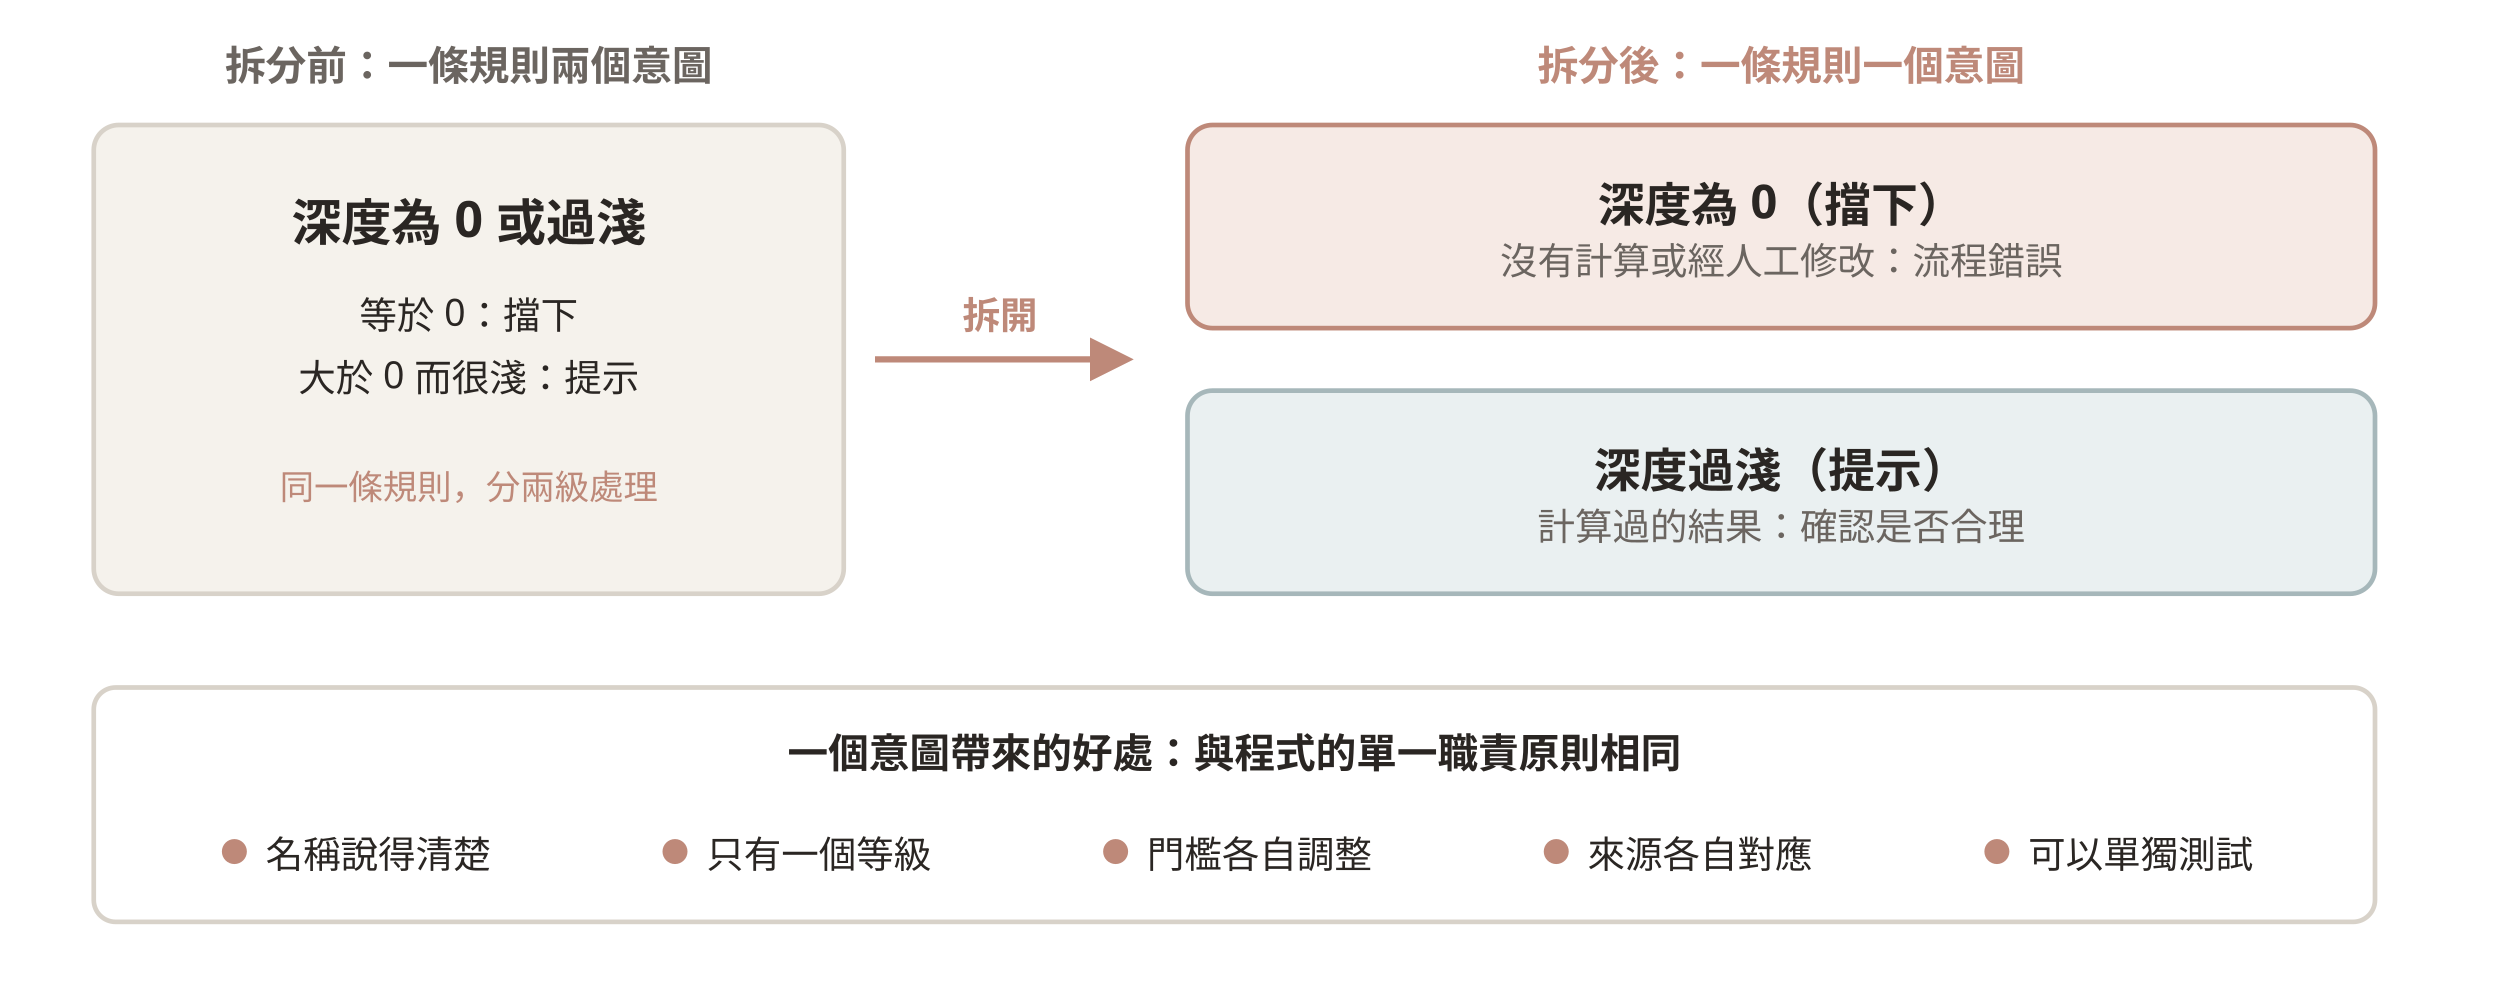
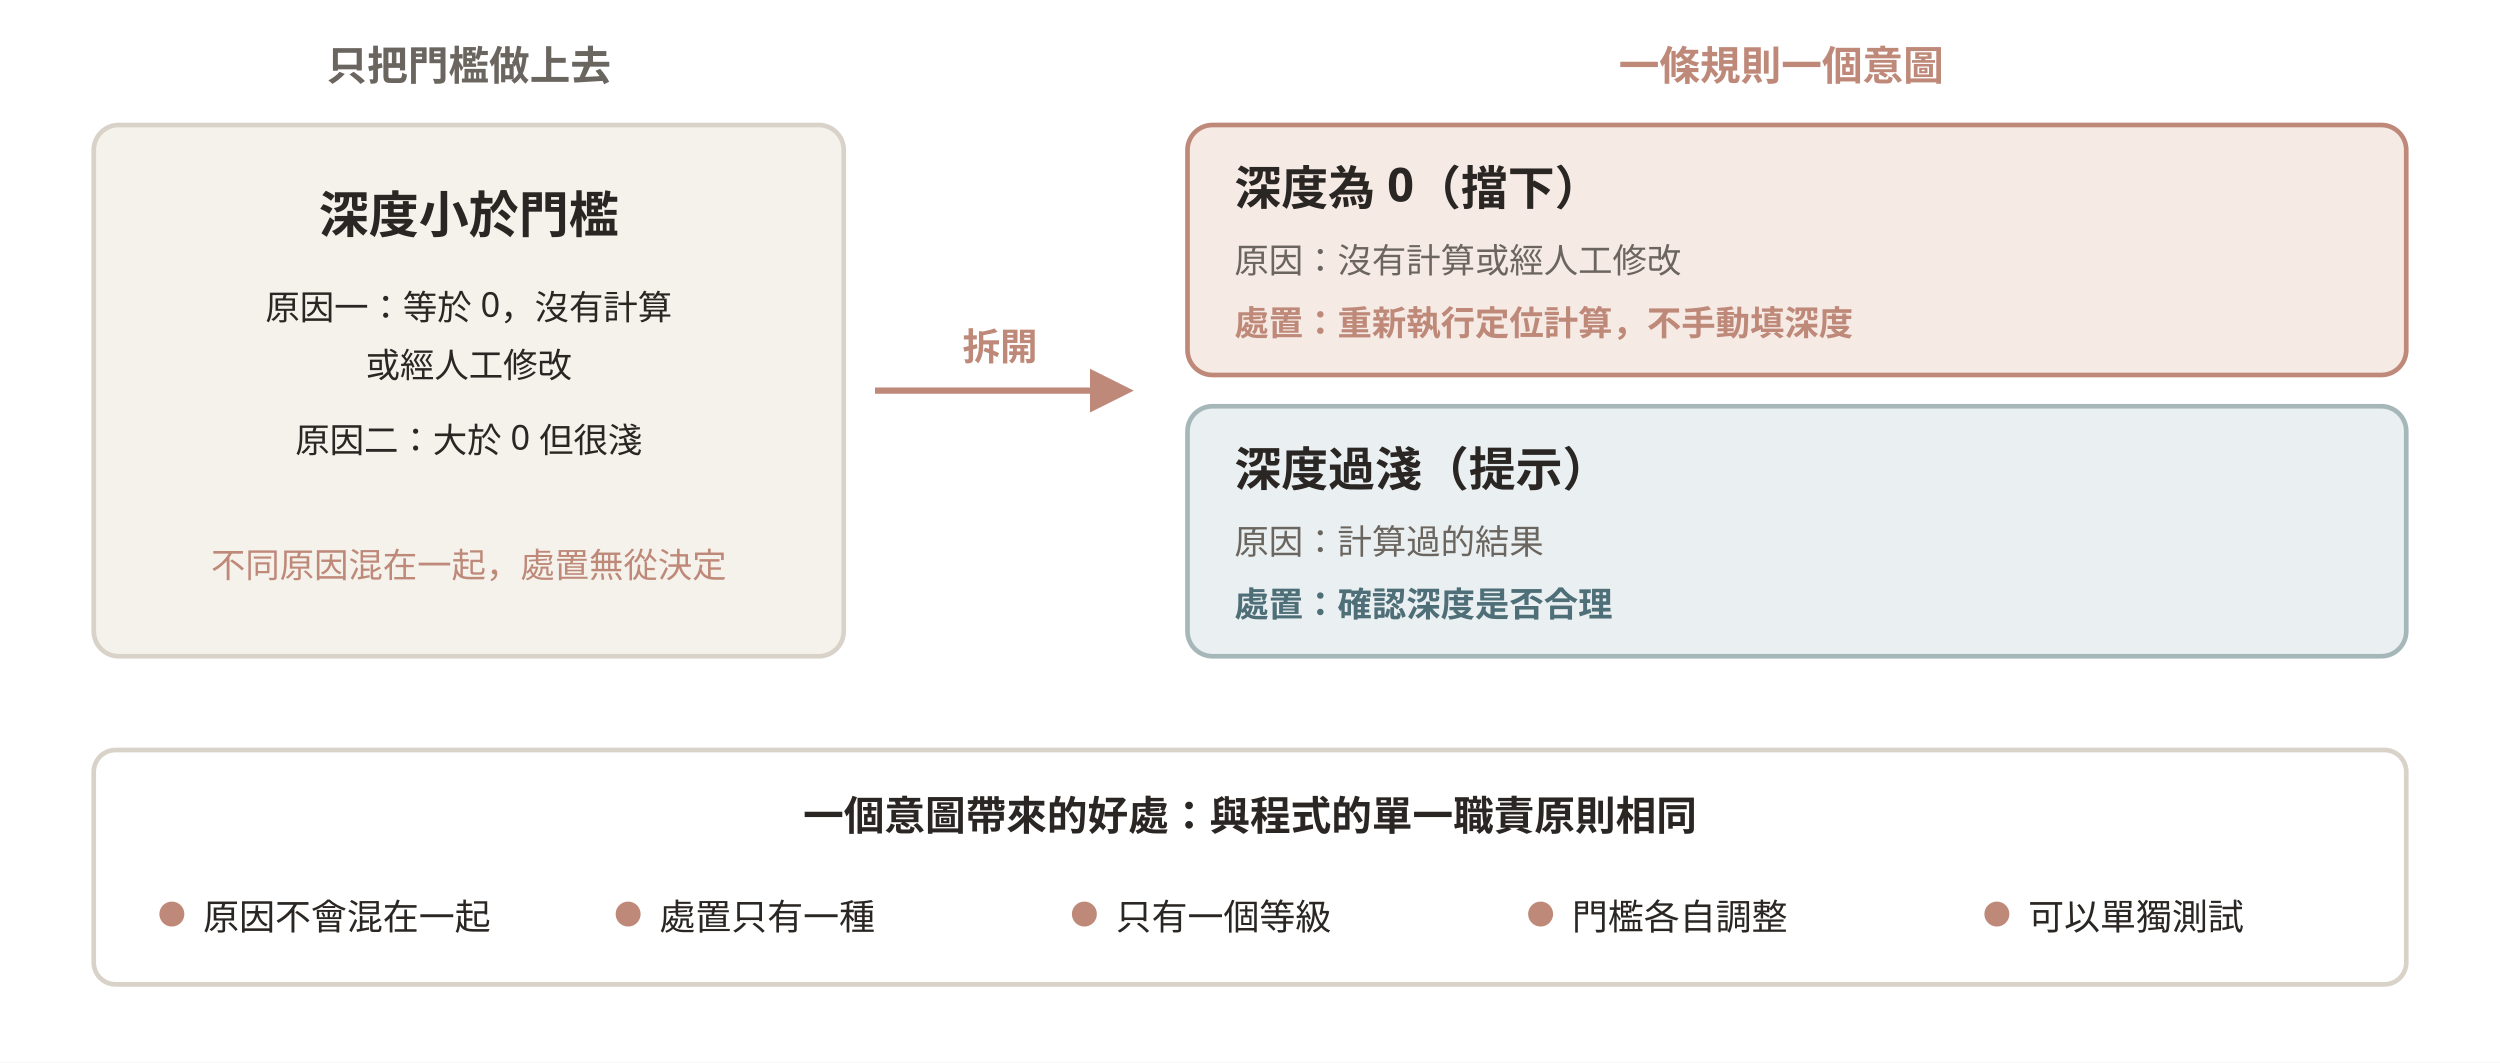
- <svg xmlns="http://www.w3.org/2000/svg" viewBox="0 0 1600 640" width="1600" height="640" font-family="PingFang TC, Hiragino Sans GB, sans-serif">
+ <svg xmlns="http://www.w3.org/2000/svg" viewBox="0 0 1600 680" width="1600" height="680" font-family="PingFang TC, Hiragino Sans GB, sans-serif">
  <defs>
    <marker id="ah" viewBox="0 0 10 10" refX="8" refY="5" markerWidth="7" markerHeight="7" orient="auto-start-reverse">
      <path d="M0,0 L10,5 L0,10 z" fill="#6B6560" />
    </marker>
    <marker id="ahr" viewBox="0 0 10 10" refX="8" refY="5" markerWidth="7" markerHeight="7" orient="auto-start-reverse">
      <path d="M0,0 L10,5 L0,10 z" fill="#BE8979" />
    </marker>
  </defs>
-   <rect width="1600" height="640" fill="#FFFFFF" />
-   <text x="300" y="40.0" font-size="26" fill="#6B6560" font-weight="600" text-anchor="middle" dominant-baseline="central">拆分前：一條規則兩個意圖</text>
-   <rect x="60" y="80" width="480" height="300" rx="16" fill="#F5F2EC" stroke="#D8D2C9" stroke-width="3" />
-   <text x="300" y="140.0" font-size="32" fill="#2A2623" font-weight="600" text-anchor="middle" dominant-baseline="central">深度為 0 或過淺</text>
-   <text x="300" y="200.0" font-size="24" fill="#2A2623" text-anchor="middle" dominant-baseline="central">等於 0：擋下</text>
-   <text x="300" y="240.0" font-size="24" fill="#2A2623" text-anchor="middle" dominant-baseline="central">大於 0 而很淺：提示</text>
-   <text x="300" y="310.0" font-size="22" fill="#BE8979" text-anchor="middle" dominant-baseline="central">同一條規則，分兩級處理</text>
-   <polyline points="560,230 720,230" fill="none" stroke="#BE8979" stroke-width="4" marker-end="url(#ahr)" />
-   <text x="640" y="200.0" font-size="24" fill="#BE8979" font-weight="600" text-anchor="middle" dominant-baseline="central">拆開</text>
-   <text x="1140" y="40.0" font-size="26" fill="#BE8979" font-weight="600" text-anchor="middle" dominant-baseline="central">拆分後：一條規則一個意圖</text>
-   <rect x="760" y="80" width="760" height="130" rx="16" fill="#F6EAE5" stroke="#BE8979" stroke-width="3" />
-   <text x="1140.0" y="128.8" font-size="30" fill="#2A2623" font-weight="600" text-anchor="middle" dominant-baseline="central">深度為 0（擋下）</text>
-   <text x="1140.0" y="165.2" font-size="24" fill="#6B6560" text-anchor="middle" dominant-baseline="central">沒有計算或經人工修改：流程錯誤</text>
-   <rect x="760" y="250" width="760" height="130" rx="16" fill="#EAF0F1" stroke="#A6B7BA" stroke-width="3" />
-   <text x="1140.0" y="298.8" font-size="30" fill="#2A2623" font-weight="600" text-anchor="middle" dominant-baseline="central">深度過淺（提示）</text>
-   <text x="1140.0" y="335.2" font-size="24" fill="#6B6560" text-anchor="middle" dominant-baseline="central">計算過的結果：確認是否合理</text>
-   <rect x="60" y="440" width="1460" height="150" rx="14" fill="#FFFFFF" stroke="#D8D2C9" stroke-width="3" />
-   <text x="790" y="480.0" font-size="26" fill="#2A2623" font-weight="600" text-anchor="middle" dominant-baseline="central">一個意圖帶來的好處：與程式的單一職責原則相同</text>
-   <circle cx="150" cy="545" r="8" fill="#BE8979" />
-   <text x="170" y="545.0" font-size="24" fill="#2A2623" text-anchor="start" dominant-baseline="central">名稱說得清楚</text>
-   <circle cx="432" cy="545" r="8" fill="#BE8979" />
-   <text x="452" y="545.0" font-size="24" fill="#2A2623" text-anchor="start" dominant-baseline="central">只有一個等級</text>
-   <circle cx="714" cy="545" r="8" fill="#BE8979" />
-   <text x="734" y="545.0" font-size="24" fill="#2A2623" text-anchor="start" dominant-baseline="central">門檻各自調整</text>
-   <circle cx="996" cy="545" r="8" fill="#BE8979" />
-   <text x="1016" y="545.0" font-size="24" fill="#2A2623" text-anchor="start" dominant-baseline="central">來源各自對應</text>
-   <circle cx="1278" cy="545" r="8" fill="#BE8979" />
-   <text x="1298" y="545.0" font-size="24" fill="#2A2623" text-anchor="start" dominant-baseline="central">可以單獨測試</text>
+   <rect width="1600" height="680" fill="#FFFFFF" />
+   <text x="300" y="40.0" font-size="26" fill="#6B6560" font-weight="600" text-anchor="middle" dominant-baseline="central">只把門檻做上去</text>
+   <rect x="60" y="80" width="480" height="340" rx="16" fill="#F5F2EC" stroke="#D8D2C9" stroke-width="3" />
+   <text x="300" y="135.0" font-size="32" fill="#2A2623" font-weight="600" text-anchor="middle" dominant-baseline="central">深度小於門檻</text>
+   <text x="300" y="195.0" font-size="22" fill="#2A2623" text-anchor="middle" dominant-baseline="central">原因一：等於 0，沒有計算</text>
+   <text x="300" y="232.0" font-size="22" fill="#2A2623" text-anchor="middle" dominant-baseline="central">或經人工修改</text>
+   <text x="300" y="280.0" font-size="22" fill="#2A2623" text-anchor="middle" dominant-baseline="central">原因二：大於 0 但很淺</text>
+   <text x="300" y="360.0" font-size="22" fill="#BE8979" text-anchor="middle" dominant-baseline="central">不同原因混在一起，處置無從決定</text>
+   <polyline points="560,250 720,250" fill="none" stroke="#BE8979" stroke-width="4" marker-end="url(#ahr)" />
+   <text x="640" y="220.0" font-size="24" fill="#BE8979" font-weight="600" text-anchor="middle" dominant-baseline="central">拆開</text>
+   <text x="1140" y="40.0" font-size="26" fill="#BE8979" font-weight="600" text-anchor="middle" dominant-baseline="central">一條規則一個意圖</text>
+   <rect x="760" y="80" width="780" height="160" rx="16" fill="#F6EAE5" stroke="#BE8979" stroke-width="3" />
+   <text x="790" y="118.0" font-size="30" fill="#2A2623" font-weight="600" text-anchor="start" dominant-baseline="central">深度為 0（擋下）</text>
+   <text x="790" y="165.0" font-size="22" fill="#6B6560" text-anchor="start" dominant-baseline="central">原因：沒有計算或經人工修改</text>
+   <text x="790" y="205.0" font-size="22" fill="#BE8979" font-weight="600" text-anchor="start" dominant-baseline="central">處置：重新執行定位計算，不手動填深度</text>
+   <rect x="760" y="260" width="780" height="160" rx="16" fill="#EAF0F1" stroke="#A6B7BA" stroke-width="3" />
+   <text x="790" y="298.0" font-size="30" fill="#2A2623" font-weight="600" text-anchor="start" dominant-baseline="central">深度過淺（提示）</text>
+   <text x="790" y="345.0" font-size="22" fill="#6B6560" text-anchor="start" dominant-baseline="central">原因：計算過的結果</text>
+   <text x="790" y="385.0" font-size="22" fill="#4E6E78" font-weight="600" text-anchor="start" dominant-baseline="central">處置：確認深度是否合理</text>
+   <rect x="60" y="480" width="1480" height="150" rx="14" fill="#FFFFFF" stroke="#D8D2C9" stroke-width="3" />
+   <text x="800" y="520.0" font-size="26" fill="#2A2623" font-weight="600" text-anchor="middle" dominant-baseline="central">一個意圖帶來的好處：與程式的單一職責原則相同</text>
+   <circle cx="110" cy="585" r="8" fill="#BE8979" />
+   <text x="130" y="585.0" font-size="23" fill="#2A2623" text-anchor="start" dominant-baseline="central">原因不會混在一起</text>
+   <circle cx="402" cy="585" r="8" fill="#BE8979" />
+   <text x="422" y="585.0" font-size="23" fill="#2A2623" text-anchor="start" dominant-baseline="central">處置只有一種</text>
+   <circle cx="694" cy="585" r="8" fill="#BE8979" />
+   <text x="714" y="585.0" font-size="23" fill="#2A2623" text-anchor="start" dominant-baseline="central">只有一個等級</text>
+   <circle cx="986" cy="585" r="8" fill="#BE8979" />
+   <text x="1006" y="585.0" font-size="23" fill="#2A2623" text-anchor="start" dominant-baseline="central">門檻各自調整</text>
+   <circle cx="1278" cy="585" r="8" fill="#BE8979" />
+   <text x="1298" y="585.0" font-size="23" fill="#2A2623" text-anchor="start" dominant-baseline="central">可以單獨測試</text>
</svg>
